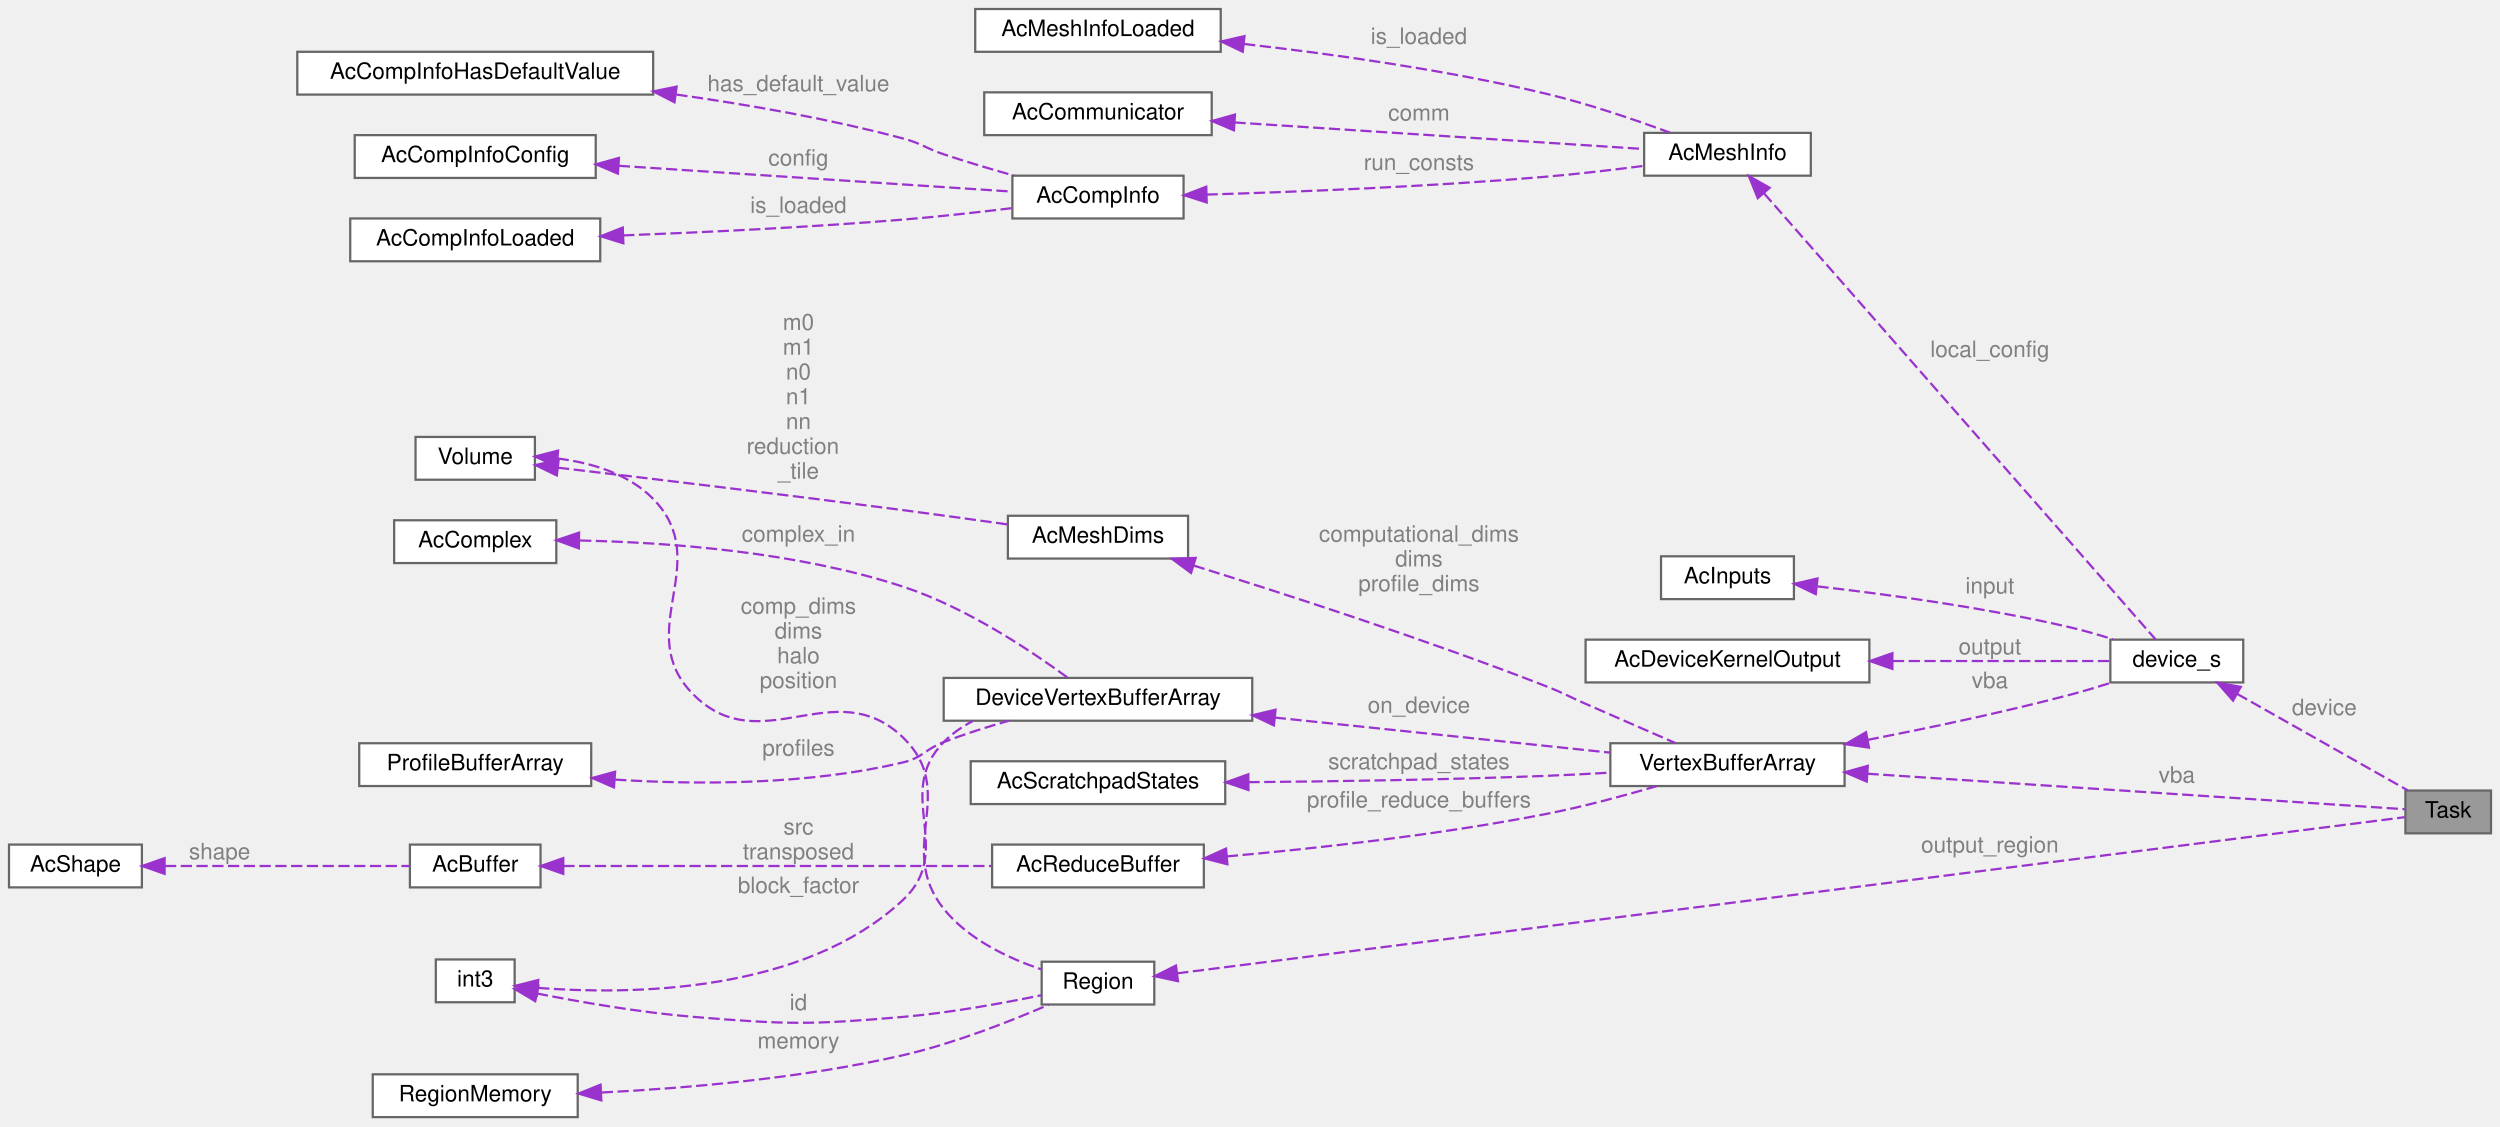
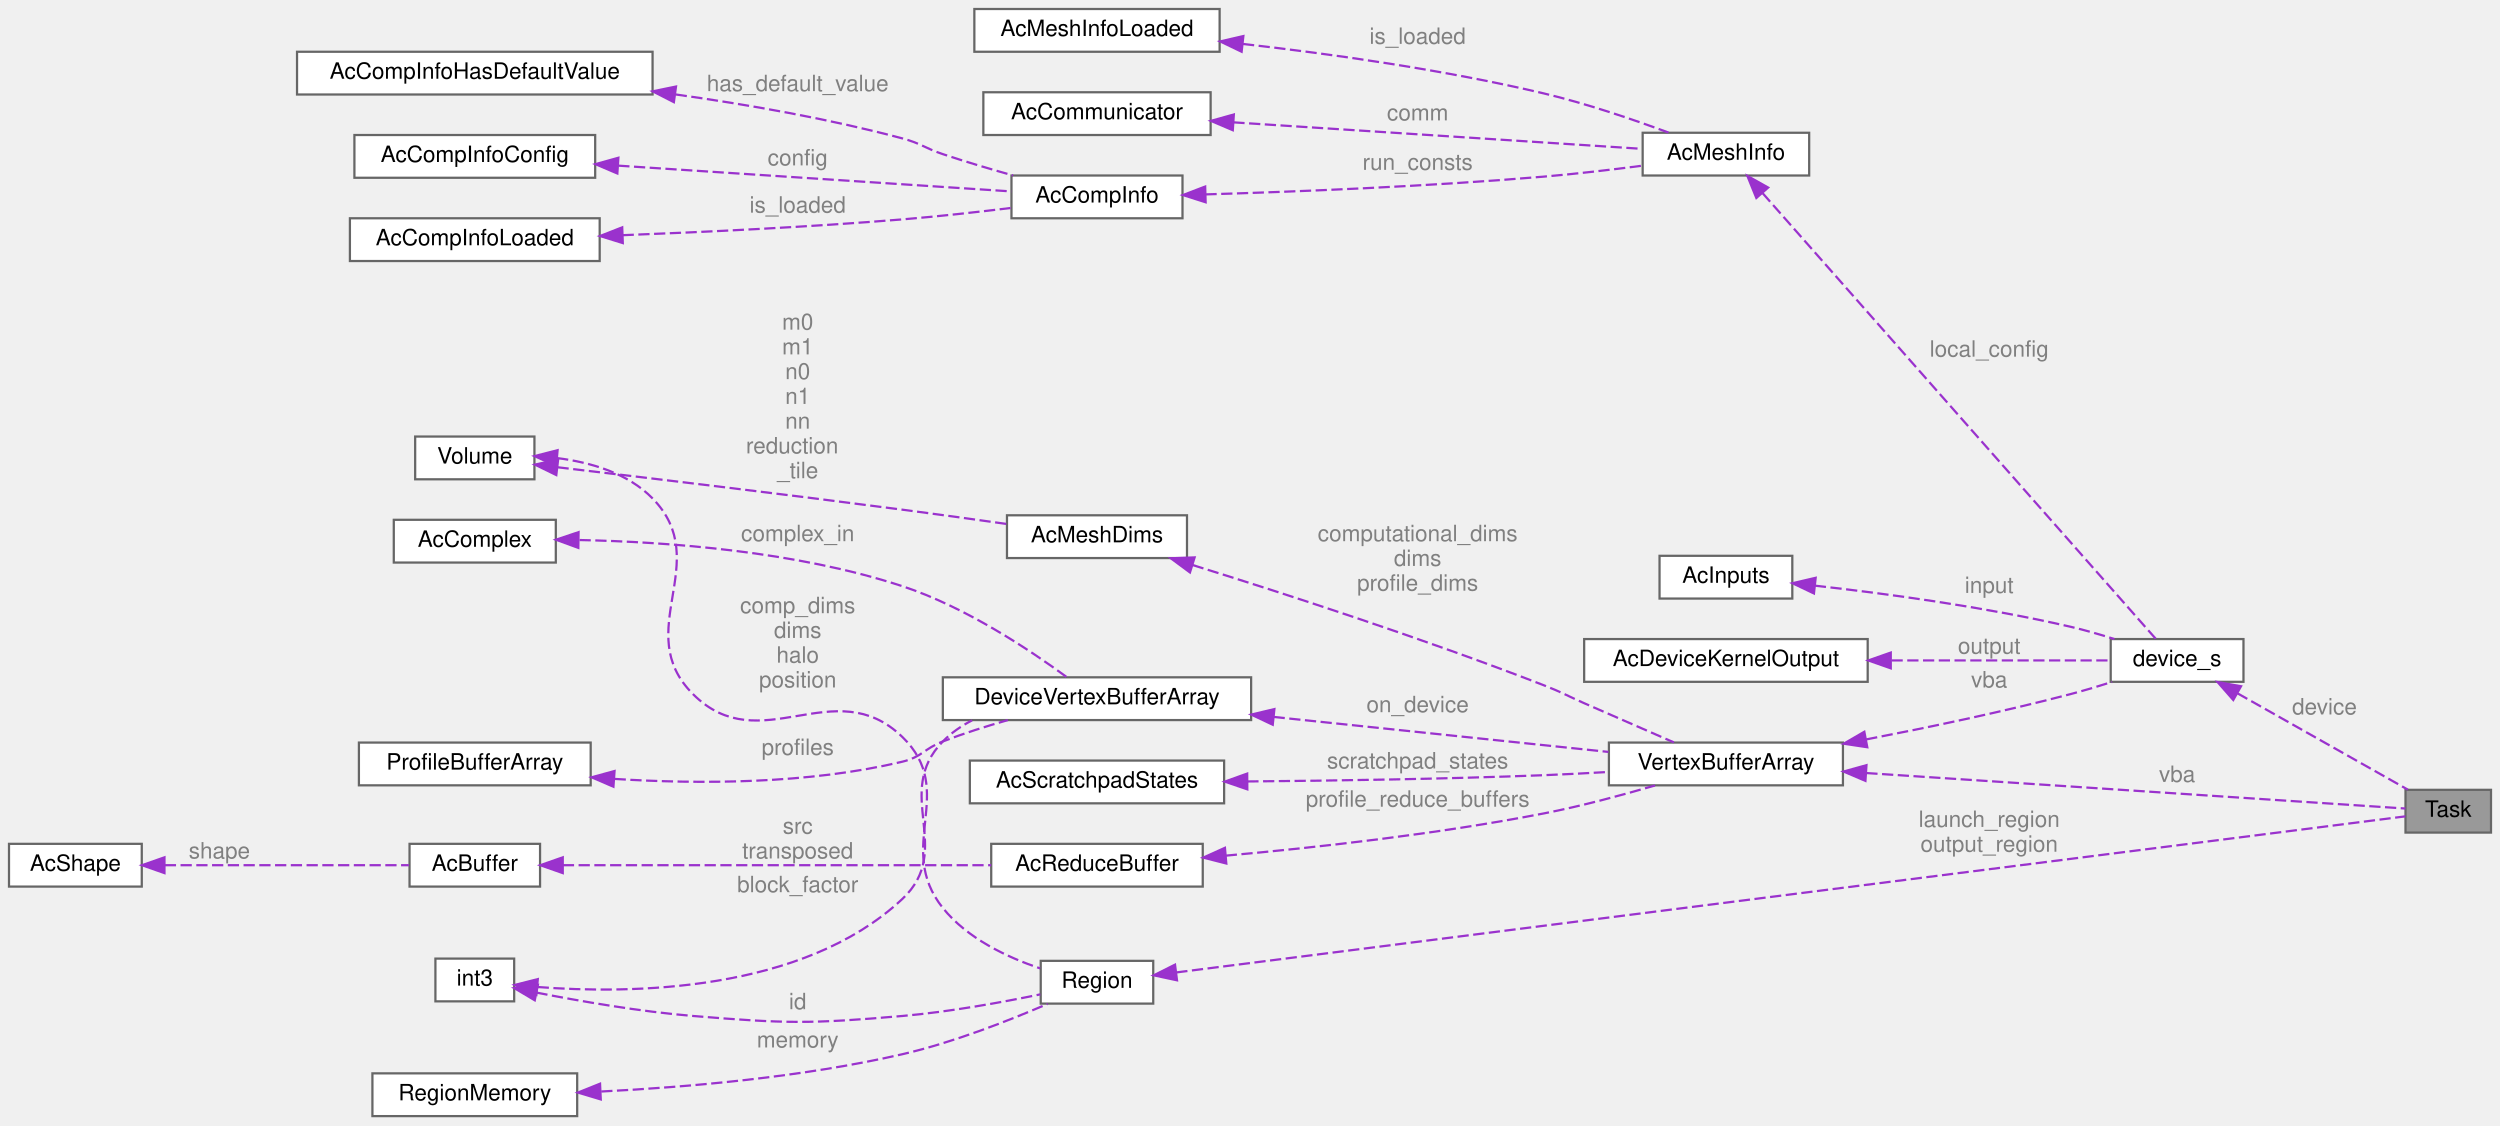
- <svg xmlns="http://www.w3.org/2000/svg" xmlns:xlink="http://www.w3.org/1999/xlink" width="1110pt" height="500pt" viewBox="0.00 0.00 1110.00 500.00">
+ <svg xmlns="http://www.w3.org/2000/svg" xmlns:xlink="http://www.w3.org/1999/xlink" width="1111pt" height="500pt" viewBox="0.00 0.00 1111.00 500.00">
  <g id="graph0" class="graph" transform="scale(1 1) rotate(0) translate(4 496)">
    <g id="Node000001" class="node">
      <g id="a_Node000001">
        <a xlink:title=" ">
-           <polygon fill="#999999" stroke="#666666" points="1102,-145 1064,-145 1064,-126 1102,-126 1102,-145" />
-           <text text-anchor="middle" x="1083" y="-133" font-family="Helvetica,sans-Serif" font-size="10.00">Task</text>
+           <polygon fill="#999999" stroke="#666666" points="1103,-145 1065,-145 1065,-126 1103,-126 1103,-145" />
+           <text text-anchor="middle" x="1084" y="-133" font-family="Helvetica,sans-Serif" font-size="10.00">Task</text>
        </a>
      </g>
    </g>
    <g id="Node000002" class="node">
      <g id="a_Node000002">
        <a xlink:href="structdevice__s.html" target="_top" xlink:title=" ">
-           <polygon fill="white" stroke="#666666" points="992,-212 933,-212 933,-193 992,-193 992,-212" />
-           <text text-anchor="middle" x="962.5" y="-200" font-family="Helvetica,sans-Serif" font-size="10.00">device_s</text>
+           <polygon fill="white" stroke="#666666" points="993,-212 934,-212 934,-193 993,-193 993,-212" />
+           <text text-anchor="middle" x="963.5" y="-200" font-family="Helvetica,sans-Serif" font-size="10.00">device_s</text>
        </a>
      </g>
    </g>
    <g id="edge1_Node000001_Node000002" class="edge">
      <g id="a_edge1_Node000001_Node000002">
        <a xlink:title=" ">
-           <path fill="none" stroke="#9a32cd" stroke-dasharray="5,2" d="M989.35,-187.88C1012.33,-174.89 1045.27,-156.27 1065.05,-145.08" />
-           <polygon fill="#9a32cd" stroke="#9a32cd" points="987.46,-184.93 980.48,-192.9 990.91,-191.03 987.46,-184.93" />
-         </a>
-       </g>
-       <text text-anchor="middle" x="1028" y="-178.5" font-family="Helvetica,sans-Serif" font-size="10.00" fill="grey"> device</text>
+           <path fill="none" stroke="#9a32cd" stroke-dasharray="5,2" d="M990.35,-187.88C1013.33,-174.89 1046.27,-156.27 1066.05,-145.08" />
+           <polygon fill="#9a32cd" stroke="#9a32cd" points="988.46,-184.93 981.48,-192.9 991.91,-191.03 988.46,-184.93" />
+         </a>
+       </g>
+       <text text-anchor="middle" x="1029" y="-178.5" font-family="Helvetica,sans-Serif" font-size="10.00" fill="grey"> device</text>
    </g>
    <g id="Node000003" class="node">
      <g id="a_Node000003">
        <a xlink:href="structAcMeshInfo.html" target="_top" xlink:title=" ">
          <polygon fill="white" stroke="#666666" points="800,-437 726,-437 726,-418 800,-418 800,-437" />
          <text text-anchor="middle" x="763" y="-425" font-family="Helvetica,sans-Serif" font-size="10.00">AcMeshInfo</text>
        </a>
      </g>
    </g>
    <g id="edge2_Node000002_Node000003" class="edge">
      <g id="a_edge2_Node000002_Node000003">
        <a xlink:title=" ">
-           <path fill="none" stroke="#9a32cd" stroke-dasharray="5,2" d="M779.25,-410.12C818.61,-365.28 922.65,-246.76 953.05,-212.13" />
-           <polygon fill="#9a32cd" stroke="#9a32cd" points="776.45,-408.01 772.49,-417.83 781.71,-412.63 776.45,-408.01" />
-         </a>
-       </g>
-       <text text-anchor="middle" x="879.5" y="-337.5" font-family="Helvetica,sans-Serif" font-size="10.00" fill="grey"> local_config</text>
+           <path fill="none" stroke="#9a32cd" stroke-dasharray="5,2" d="M779.33,-410.12C818.89,-365.28 923.45,-246.76 954,-212.13" />
+           <polygon fill="#9a32cd" stroke="#9a32cd" points="776.52,-408.02 772.53,-417.83 781.77,-412.65 776.52,-408.02" />
+         </a>
+       </g>
+       <text text-anchor="middle" x="880" y="-337.5" font-family="Helvetica,sans-Serif" font-size="10.00" fill="grey"> local_config</text>
    </g>
    <g id="Node000004" class="node">
      <g id="a_Node000004">
        <a xlink:href="structAcMeshInfoLoaded.html" target="_top" xlink:title=" ">
          <polygon fill="white" stroke="#666666" points="538,-492 429,-492 429,-473 538,-473 538,-492" />
          <text text-anchor="middle" x="483.5" y="-480" font-family="Helvetica,sans-Serif" font-size="10.00">AcMeshInfoLoaded</text>
        </a>
      </g>
    </g>
    <g id="edge3_Node000003_Node000004" class="edge">
      <g id="a_edge3_Node000003_Node000004">
        <a xlink:title=" ">
          <path fill="none" stroke="#9a32cd" stroke-dasharray="5,2" d="M548.38,-476.47C587.33,-472.05 637.92,-464.97 682,-454.5 700.97,-450 721.82,-442.88 737.48,-437.09" />
          <polygon fill="#9a32cd" stroke="#9a32cd" points="547.78,-473.01 538.23,-477.59 548.55,-479.97 547.78,-473.01" />
        </a>
      </g>
      <text text-anchor="middle" x="626" y="-476.5" font-family="Helvetica,sans-Serif" font-size="10.00" fill="grey"> is_loaded</text>
    </g>
    <g id="Node000005" class="node">
      <g id="a_Node000005">
        <a xlink:href="structAcCommunicator.html" target="_top" xlink:title=" ">
          <polygon fill="white" stroke="#666666" points="534,-455 433,-455 433,-436 534,-436 534,-455" />
          <text text-anchor="middle" x="483.5" y="-443" font-family="Helvetica,sans-Serif" font-size="10.00">AcCommunicator</text>
        </a>
      </g>
    </g>
    <g id="edge4_Node000003_Node000005" class="edge">
      <g id="a_edge4_Node000003_Node000005">
        <a xlink:title=" ">
          <path fill="none" stroke="#9a32cd" stroke-dasharray="5,2" d="M544.1,-441.63C599.26,-438.06 679.49,-432.85 725.64,-429.86" />
          <polygon fill="#9a32cd" stroke="#9a32cd" points="543.86,-438.14 534.11,-442.28 544.32,-445.13 543.86,-438.14" />
        </a>
      </g>
      <text text-anchor="middle" x="626" y="-442.5" font-family="Helvetica,sans-Serif" font-size="10.00" fill="grey"> comm</text>
    </g>
    <g id="Node000006" class="node">
      <g id="a_Node000006">
        <a xlink:href="structAcCompInfo.html" target="_top" xlink:title=" ">
          <polygon fill="white" stroke="#666666" points="521.5,-418 445.5,-418 445.5,-399 521.5,-399 521.5,-418" />
          <text text-anchor="middle" x="483.5" y="-406" font-family="Helvetica,sans-Serif" font-size="10.00">AcCompInfo</text>
        </a>
      </g>
    </g>
    <g id="edge5_Node000003_Node000006" class="edge">
      <g id="a_edge5_Node000003_Node000006">
        <a xlink:title=" ">
          <path fill="none" stroke="#9a32cd" stroke-dasharray="5,2" d="M531.7,-409.61C571.75,-410.79 630.72,-413.13 682,-417.5 696.36,-418.72 712.12,-420.58 725.82,-422.36" />
          <polygon fill="#9a32cd" stroke="#9a32cd" points="531.78,-406.11 521.69,-409.32 531.58,-413.1 531.78,-406.11" />
        </a>
      </g>
      <text text-anchor="middle" x="626" y="-420.5" font-family="Helvetica,sans-Serif" font-size="10.00" fill="grey"> run_consts</text>
    </g>
    <g id="Node000007" class="node">
      <g id="a_Node000007">
        <a xlink:href="structAcCompInfoConfig.html" target="_top" xlink:title=" ">
          <polygon fill="white" stroke="#666666" points="260.5,-436 153.5,-436 153.5,-417 260.5,-417 260.5,-436" />
          <text text-anchor="middle" x="207" y="-424" font-family="Helvetica,sans-Serif" font-size="10.00">AcCompInfoConfig</text>
        </a>
      </g>
    </g>
    <g id="edge6_Node000006_Node000007" class="edge">
      <g id="a_edge6_Node000006_Node000007">
        <a xlink:title=" ">
          <path fill="none" stroke="#9a32cd" stroke-dasharray="5,2" d="M270.75,-422.39C324.7,-418.85 400.7,-413.86 445.46,-410.93" />
          <polygon fill="#9a32cd" stroke="#9a32cd" points="270.35,-418.9 260.6,-423.05 270.81,-425.89 270.35,-418.9" />
        </a>
      </g>
      <text text-anchor="middle" x="350.5" y="-422.5" font-family="Helvetica,sans-Serif" font-size="10.00" fill="grey"> config</text>
    </g>
    <g id="Node000008" class="node">
      <g id="a_Node000008">
        <a xlink:href="structAcCompInfoLoaded.html" target="_top" xlink:title=" ">
          <polygon fill="white" stroke="#666666" points="262.5,-399 151.5,-399 151.5,-380 262.5,-380 262.5,-399" />
          <text text-anchor="middle" x="207" y="-387" font-family="Helvetica,sans-Serif" font-size="10.00">AcCompInfoLoaded</text>
        </a>
      </g>
    </g>
    <g id="edge7_Node000006_Node000008" class="edge">
      <g id="a_edge7_Node000006_Node000008">
        <a xlink:title=" ">
          <path fill="none" stroke="#9a32cd" stroke-dasharray="5,2" d="M272.68,-391.48C309.22,-392.87 355.7,-395.11 397,-398.5 412.79,-399.8 430.16,-401.74 445.1,-403.56" />
          <polygon fill="#9a32cd" stroke="#9a32cd" points="272.77,-387.98 262.65,-391.11 272.51,-394.97 272.77,-387.98" />
        </a>
      </g>
      <text text-anchor="middle" x="350.5" y="-401.5" font-family="Helvetica,sans-Serif" font-size="10.00" fill="grey"> is_loaded</text>
    </g>
    <g id="Node000009" class="node">
      <g id="a_Node000009">
        <a xlink:href="structAcCompInfoHasDefaultValue.html" target="_top" xlink:title=" ">
          <polygon fill="white" stroke="#666666" points="286,-473 128,-473 128,-454 286,-454 286,-473" />
          <text text-anchor="middle" x="207" y="-461" font-family="Helvetica,sans-Serif" font-size="10.00">AcCompInfoHasDefaultValue</text>
        </a>
      </g>
    </g>
    <g id="edge8_Node000006_Node000009" class="edge">
      <g id="a_edge8_Node000006_Node000009">
        <a xlink:title=" ">
          <path fill="none" stroke="#9a32cd" stroke-dasharray="5,2" d="M296.28,-454.02C328.32,-449.52 364.59,-443.18 397,-434.5 405.29,-432.28 406.86,-430.22 415,-427.5 425.05,-424.14 436.06,-420.87 446.22,-418.02" />
          <polygon fill="#9a32cd" stroke="#9a32cd" points="295.47,-450.6 286.03,-455.42 296.42,-457.54 295.47,-450.6" />
        </a>
      </g>
      <text text-anchor="middle" x="350.5" y="-455.5" font-family="Helvetica,sans-Serif" font-size="10.00" fill="grey"> has_default_value</text>
    </g>
    <g id="Node000010" class="node">
      <g id="a_Node000010">
        <a xlink:href="structAcInputs.html" target="_top" xlink:title=" ">
          <polygon fill="white" stroke="#666666" points="792.5,-249 733.5,-249 733.5,-230 792.5,-230 792.5,-249" />
          <text text-anchor="middle" x="763" y="-237" font-family="Helvetica,sans-Serif" font-size="10.00">AcInputs</text>
        </a>
      </g>
    </g>
    <g id="edge9_Node000002_Node000010" class="edge">
      <g id="a_edge9_Node000002_Node000010">
        <a xlink:title=" ">
-           <path fill="none" stroke="#9a32cd" stroke-dasharray="5,2" d="M802.93,-235.64C833.62,-232.16 877.38,-226.24 915,-217.5 921.28,-216.04 927.93,-214.13 934.17,-212.15" />
-           <polygon fill="#9a32cd" stroke="#9a32cd" points="802.21,-232.2 792.65,-236.77 802.97,-239.16 802.21,-232.2" />
-         </a>
-       </g>
-       <text text-anchor="middle" x="879.5" y="-232.5" font-family="Helvetica,sans-Serif" font-size="10.00" fill="grey"> input</text>
+           <path fill="none" stroke="#9a32cd" stroke-dasharray="5,2" d="M802.5,-235.74C833.43,-232.29 877.84,-226.35 916,-217.5 922.45,-216.01 929.28,-214.03 935.67,-212" />
+           <polygon fill="#9a32cd" stroke="#9a32cd" points="802.12,-232.26 792.56,-236.82 802.88,-239.22 802.12,-232.26" />
+         </a>
+       </g>
+       <text text-anchor="middle" x="880" y="-232.5" font-family="Helvetica,sans-Serif" font-size="10.00" fill="grey"> input</text>
    </g>
    <g id="Node000011" class="node">
      <g id="a_Node000011">
        <a xlink:href="structVertexBufferArray.html" target="_top" xlink:title=" ">
          <polygon fill="white" stroke="#666666" points="815,-166 711,-166 711,-147 815,-147 815,-166" />
          <text text-anchor="middle" x="763" y="-154" font-family="Helvetica,sans-Serif" font-size="10.00">VertexBufferArray</text>
        </a>
      </g>
    </g>
    <g id="edge22_Node000001_Node000011" class="edge">
      <g id="a_edge22_Node000001_Node000011">
        <a xlink:title=" ">
-           <path fill="none" stroke="#9a32cd" stroke-dasharray="5,2" d="M825.17,-152.46C898.83,-147.6 1018.31,-139.71 1063.71,-136.71" />
-           <polygon fill="#9a32cd" stroke="#9a32cd" points="824.84,-148.97 815.09,-153.13 825.3,-155.96 824.84,-148.97" />
-         </a>
-       </g>
-       <text text-anchor="middle" x="962.5" y="-148.5" font-family="Helvetica,sans-Serif" font-size="10.00" fill="grey"> vba</text>
+           <path fill="none" stroke="#9a32cd" stroke-dasharray="5,2" d="M825.39,-152.46C899.47,-147.58 1019.73,-139.67 1065,-136.69" />
+           <polygon fill="#9a32cd" stroke="#9a32cd" points="825,-148.98 815.25,-153.13 825.46,-155.96 825,-148.98" />
+         </a>
+       </g>
+       <text text-anchor="middle" x="963.5" y="-148.5" font-family="Helvetica,sans-Serif" font-size="10.00" fill="grey"> vba</text>
    </g>
    <g id="edge10_Node000002_Node000011" class="edge">
      <g id="a_edge10_Node000002_Node000011">
        <a xlink:title=" ">
-           <path fill="none" stroke="#9a32cd" stroke-dasharray="5,2" d="M825.25,-167.49C852.84,-172.85 885.73,-179.8 915,-187.5 921.07,-189.1 927.52,-191.02 933.61,-192.96" />
-           <polygon fill="#9a32cd" stroke="#9a32cd" points="825.83,-164.04 815.35,-165.59 824.51,-170.91 825.83,-164.04" />
-         </a>
-       </g>
-       <text text-anchor="middle" x="879.5" y="-190.5" font-family="Helvetica,sans-Serif" font-size="10.00" fill="grey"> vba</text>
+           <path fill="none" stroke="#9a32cd" stroke-dasharray="5,2" d="M825.33,-167.4C853.17,-172.76 886.42,-179.74 916,-187.5 922.07,-189.09 928.52,-191.02 934.62,-192.95" />
+           <polygon fill="#9a32cd" stroke="#9a32cd" points="825.82,-163.93 815.34,-165.5 824.51,-170.81 825.82,-163.93" />
+         </a>
+       </g>
+       <text text-anchor="middle" x="880" y="-190.5" font-family="Helvetica,sans-Serif" font-size="10.00" fill="grey"> vba</text>
    </g>
    <g id="Node000012" class="node">
      <g id="a_Node000012">
        <a xlink:href="structAcMeshDims.html" target="_top" xlink:title=" ">
          <polygon fill="white" stroke="#666666" points="523.5,-267 443.5,-267 443.5,-248 523.5,-248 523.5,-267" />
          <text text-anchor="middle" x="483.5" y="-255" font-family="Helvetica,sans-Serif" font-size="10.00">AcMeshDims</text>
        </a>
      </g>
    </g>
    <g id="edge11_Node000011_Node000012" class="edge">
      <g id="a_edge11_Node000011_Node000012">
        <a xlink:title=" ">
          <path fill="none" stroke="#9a32cd" stroke-dasharray="5,2" d="M526.03,-244.89C566.29,-232.38 628.87,-212.13 682,-191.5 690.16,-188.33 691.99,-187.03 700,-183.5 713.22,-177.68 728.05,-171.22 739.89,-166.08" />
          <polygon fill="#9a32cd" stroke="#9a32cd" points="524.82,-241.6 516.3,-247.9 526.89,-248.29 524.82,-241.6" />
        </a>
      </g>
      <text text-anchor="middle" x="626" y="-255.5" font-family="Helvetica,sans-Serif" font-size="10.00" fill="grey"> computational_dims</text>
      <text text-anchor="middle" x="626" y="-244.5" font-family="Helvetica,sans-Serif" font-size="10.00" fill="grey">dims</text>
      <text text-anchor="middle" x="626" y="-233.5" font-family="Helvetica,sans-Serif" font-size="10.00" fill="grey">profile_dims</text>
    </g>
    <g id="Node000013" class="node">
      <g id="a_Node000013">
        <a xlink:href="structVolume.html" target="_top" xlink:title=" ">
          <polygon fill="white" stroke="#666666" points="233.5,-302 180.5,-302 180.5,-283 233.5,-283 233.5,-302" />
          <text text-anchor="middle" x="207" y="-290" font-family="Helvetica,sans-Serif" font-size="10.00">Volume</text>
        </a>
      </g>
    </g>
    <g id="edge12_Node000012_Node000013" class="edge">
      <g id="a_edge12_Node000012_Node000013">
        <a xlink:title=" ">
          <path fill="none" stroke="#9a32cd" stroke-dasharray="5,2" d="M243.76,-288.35C281.79,-283.88 343.67,-276.49 397,-269.5 412.16,-267.51 428.81,-265.21 443.36,-263.15" />
          <polygon fill="#9a32cd" stroke="#9a32cd" points="243.22,-284.89 233.7,-289.52 244.04,-291.84 243.22,-284.89" />
        </a>
      </g>
      <text text-anchor="middle" x="350.5" y="-349.5" font-family="Helvetica,sans-Serif" font-size="10.00" fill="grey"> m0</text>
      <text text-anchor="middle" x="350.5" y="-338.5" font-family="Helvetica,sans-Serif" font-size="10.00" fill="grey">m1</text>
      <text text-anchor="middle" x="350.5" y="-327.5" font-family="Helvetica,sans-Serif" font-size="10.00" fill="grey">n0</text>
      <text text-anchor="middle" x="350.5" y="-316.5" font-family="Helvetica,sans-Serif" font-size="10.00" fill="grey">n1</text>
      <text text-anchor="middle" x="350.5" y="-305.5" font-family="Helvetica,sans-Serif" font-size="10.00" fill="grey">nn</text>
      <text text-anchor="start" x="327.5" y="-294.5" font-family="Helvetica,sans-Serif" font-size="10.00" fill="grey">reduction</text>
      <text text-anchor="middle" x="350.5" y="-283.5" font-family="Helvetica,sans-Serif" font-size="10.00" fill="grey">_tile</text>
    </g>
    <g id="Node000023" class="node">
      <g id="a_Node000023">
        <a xlink:href="structRegion.html" target="_top" xlink:title=" ">
          <polygon fill="white" stroke="#666666" points="508.5,-69 458.5,-69 458.5,-50 508.5,-50 508.5,-69" />
          <text text-anchor="middle" x="483.5" y="-57" font-family="Helvetica,sans-Serif" font-size="10.00">Region</text>
        </a>
      </g>
    </g>
    <g id="edge24_Node000023_Node000013" class="edge">
      <g id="a_edge24_Node000023_Node000013">
        <a xlink:title=" ">
          <path fill="none" stroke="#9a32cd" stroke-dasharray="5,2" d="M243.57,-292.43C258.56,-290.55 275.03,-285.72 286,-274.5 313.6,-246.26 276.04,-215.39 304,-187.5 333.87,-157.71 366.71,-197.86 397,-168.5 421.92,-144.34 393.33,-119.61 415,-92.5 425.83,-78.95 443.63,-70.57 458.23,-65.65" />
          <polygon fill="#9a32cd" stroke="#9a32cd" points="243.18,-288.96 233.52,-293.31 243.79,-295.93 243.18,-288.96" />
        </a>
      </g>
      <text text-anchor="middle" x="350.5" y="-223.5" font-family="Helvetica,sans-Serif" font-size="10.00" fill="grey"> comp_dims</text>
      <text text-anchor="middle" x="350.5" y="-212.5" font-family="Helvetica,sans-Serif" font-size="10.00" fill="grey">dims</text>
      <text text-anchor="middle" x="350.5" y="-201.5" font-family="Helvetica,sans-Serif" font-size="10.00" fill="grey">halo</text>
      <text text-anchor="middle" x="350.5" y="-190.5" font-family="Helvetica,sans-Serif" font-size="10.00" fill="grey">position</text>
    </g>
    <g id="Node000014" class="node">
      <g id="a_Node000014">
        <a xlink:href="structDeviceVertexBufferArray.html" target="_top" xlink:title=" ">
          <polygon fill="white" stroke="#666666" points="552,-195 415,-195 415,-176 552,-176 552,-195" />
          <text text-anchor="middle" x="483.5" y="-183" font-family="Helvetica,sans-Serif" font-size="10.00">DeviceVertexBufferArray</text>
        </a>
      </g>
    </g>
    <g id="edge13_Node000011_Node000014" class="edge">
      <g id="a_edge13_Node000011_Node000014">
        <a xlink:title=" ">
          <path fill="none" stroke="#9a32cd" stroke-dasharray="5,2" d="M561.98,-177.4C609.52,-172.43 669.07,-166.21 710.78,-161.85" />
          <polygon fill="#9a32cd" stroke="#9a32cd" points="561.61,-173.92 552.03,-178.44 562.34,-180.88 561.61,-173.92" />
        </a>
      </g>
      <text text-anchor="middle" x="626" y="-179.5" font-family="Helvetica,sans-Serif" font-size="10.00" fill="grey"> on_device</text>
    </g>
    <g id="Node000015" class="node">
      <g id="a_Node000015">
        <a xlink:href="structAcComplex.html" target="_top" xlink:title=" ">
          <polygon fill="white" stroke="#666666" points="243,-265 171,-265 171,-246 243,-246 243,-265" />
          <text text-anchor="middle" x="207" y="-253" font-family="Helvetica,sans-Serif" font-size="10.00">AcComplex</text>
        </a>
      </g>
    </g>
    <g id="edge14_Node000014_Node000015" class="edge">
      <g id="a_edge14_Node000014_Node000015">
        <a xlink:title=" ">
          <path fill="none" stroke="#9a32cd" stroke-dasharray="5,2" d="M253.55,-256.01C292.55,-255.2 349.72,-251.03 397,-235.5 425.1,-226.27 454.04,-206.87 470,-195.14" />
          <polygon fill="#9a32cd" stroke="#9a32cd" points="253.01,-252.52 243.06,-256.15 253.11,-259.52 253.01,-252.52" />
        </a>
      </g>
      <text text-anchor="middle" x="350.5" y="-255.5" font-family="Helvetica,sans-Serif" font-size="10.00" fill="grey"> complex_in</text>
    </g>
    <g id="Node000016" class="node">
      <g id="a_Node000016">
        <a xlink:href="structProfileBufferArray.html" target="_top" xlink:title=" ">
          <polygon fill="white" stroke="#666666" points="258.5,-166 155.5,-166 155.5,-147 258.5,-147 258.5,-166" />
          <text text-anchor="middle" x="207" y="-154" font-family="Helvetica,sans-Serif" font-size="10.00">ProfileBufferArray</text>
        </a>
      </g>
    </g>
    <g id="edge15_Node000014_Node000016" class="edge">
      <g id="a_edge15_Node000014_Node000016">
        <a xlink:title=" ">
          <path fill="none" stroke="#9a32cd" stroke-dasharray="5,2" d="M269.13,-149.85C306.56,-147.49 355.14,-147.5 397,-157.5 405.7,-159.58 406.66,-163.27 415,-166.5 424.2,-170.06 434.33,-173.27 443.89,-175.99" />
          <polygon fill="#9a32cd" stroke="#9a32cd" points="268.61,-146.38 258.89,-150.57 269.11,-153.36 268.61,-146.38" />
        </a>
      </g>
      <text text-anchor="middle" x="350.5" y="-160.5" font-family="Helvetica,sans-Serif" font-size="10.00" fill="grey"> profiles</text>
    </g>
    <g id="Node000017" class="node">
      <g id="a_Node000017">
        <a xlink:href="structint3.html" target="_top" xlink:title=" ">
          <polygon fill="white" stroke="#666666" points="224.5,-70 189.5,-70 189.5,-51 224.5,-51 224.5,-70" />
          <text text-anchor="middle" x="207" y="-58" font-family="Helvetica,sans-Serif" font-size="10.00">int3</text>
        </a>
      </g>
    </g>
    <g id="edge16_Node000014_Node000017" class="edge">
      <g id="a_edge16_Node000014_Node000017">
        <a xlink:title=" ">
          <path fill="none" stroke="#9a32cd" stroke-dasharray="5,2" d="M234.94,-57.37C275.6,-54.25 352.6,-54.83 397,-96.5 420.42,-118.48 392.54,-143.53 415,-166.5 418.74,-170.33 423.2,-173.41 428,-175.87" />
          <polygon fill="#9a32cd" stroke="#9a32cd" points="234.37,-53.91 224.73,-58.29 235,-60.88 234.37,-53.91" />
        </a>
      </g>
      <text text-anchor="middle" x="350.5" y="-99.5" font-family="Helvetica,sans-Serif" font-size="10.00" fill="grey"> block_factor</text>
    </g>
    <g id="edge25_Node000023_Node000017" class="edge">
      <g id="a_edge25_Node000023_Node000017">
        <a xlink:title=" ">
          <path fill="none" stroke="#9a32cd" stroke-dasharray="5,2" d="M234.38,-54.9C253.58,-51.11 280.27,-46.46 304,-44.5 345.19,-41.09 355.82,-40.92 397,-44.5 417.87,-46.32 441.28,-50.58 458.32,-54.1" />
          <polygon fill="#9a32cd" stroke="#9a32cd" points="233.65,-51.47 224.54,-56.89 235.04,-58.33 233.65,-51.47" />
        </a>
      </g>
      <text text-anchor="middle" x="350.5" y="-47.5" font-family="Helvetica,sans-Serif" font-size="10.00" fill="grey"> id</text>
    </g>
    <g id="Node000018" class="node">
      <g id="a_Node000018">
        <a xlink:href="structAcScratchpadStates.html" target="_top" xlink:title=" ">
          <polygon fill="white" stroke="#666666" points="540,-158 427,-158 427,-139 540,-139 540,-158" />
          <text text-anchor="middle" x="483.5" y="-146" font-family="Helvetica,sans-Serif" font-size="10.00">AcScratchpadStates</text>
        </a>
      </g>
    </g>
    <g id="edge17_Node000011_Node000018" class="edge">
      <g id="a_edge17_Node000011_Node000018">
        <a xlink:title=" ">
          <path fill="none" stroke="#9a32cd" stroke-dasharray="5,2" d="M550.3,-148.72C588.72,-149.05 638.12,-149.8 682,-151.5 691.32,-151.86 701.24,-152.38 710.81,-152.94" />
          <polygon fill="#9a32cd" stroke="#9a32cd" points="550.31,-145.22 540.28,-148.65 550.25,-152.22 550.31,-145.22" />
        </a>
      </g>
      <text text-anchor="middle" x="626" y="-154.5" font-family="Helvetica,sans-Serif" font-size="10.00" fill="grey"> scratchpad_states</text>
    </g>
    <g id="Node000019" class="node">
      <g id="a_Node000019">
        <a xlink:href="structAcReduceBuffer.html" target="_top" xlink:title=" ">
          <polygon fill="white" stroke="#666666" points="530.5,-121 436.5,-121 436.5,-102 530.5,-102 530.5,-121" />
          <text text-anchor="middle" x="483.5" y="-109" font-family="Helvetica,sans-Serif" font-size="10.00">AcReduceBuffer</text>
        </a>
      </g>
    </g>
    <g id="edge18_Node000011_Node000019" class="edge">
      <g id="a_edge18_Node000011_Node000019">
        <a xlink:title=" ">
          <path fill="none" stroke="#9a32cd" stroke-dasharray="5,2" d="M540.72,-115.75C580.43,-119.31 634.78,-125.31 682,-134.5 698.54,-137.72 716.67,-142.59 731.49,-146.93" />
          <polygon fill="#9a32cd" stroke="#9a32cd" points="540.97,-112.26 530.7,-114.88 540.36,-119.23 540.97,-112.26" />
        </a>
      </g>
      <text text-anchor="middle" x="626" y="-137.5" font-family="Helvetica,sans-Serif" font-size="10.00" fill="grey"> profile_reduce_buffers</text>
    </g>
    <g id="Node000020" class="node">
      <g id="a_Node000020">
        <a xlink:href="structAcBuffer.html" target="_top" xlink:title=" ">
          <polygon fill="white" stroke="#666666" points="236,-121 178,-121 178,-102 236,-102 236,-121" />
          <text text-anchor="middle" x="207" y="-109" font-family="Helvetica,sans-Serif" font-size="10.00">AcBuffer</text>
        </a>
      </g>
    </g>
    <g id="edge19_Node000019_Node000020" class="edge">
      <g id="a_edge19_Node000019_Node000020">
        <a xlink:title=" ">
          <path fill="none" stroke="#9a32cd" stroke-dasharray="5,2" d="M246.12,-111.5C295.93,-111.5 383.08,-111.5 436.5,-111.5" />
          <polygon fill="#9a32cd" stroke="#9a32cd" points="246.09,-108 236.09,-111.5 246.09,-115 246.09,-108" />
        </a>
      </g>
      <text text-anchor="middle" x="350.5" y="-125.5" font-family="Helvetica,sans-Serif" font-size="10.00" fill="grey"> src</text>
      <text text-anchor="middle" x="350.5" y="-114.5" font-family="Helvetica,sans-Serif" font-size="10.00" fill="grey">transposed</text>
    </g>
    <g id="Node000021" class="node">
      <g id="a_Node000021">
        <a xlink:href="structAcShape.html" target="_top" xlink:title=" ">
          <polygon fill="white" stroke="#666666" points="59,-121 0,-121 0,-102 59,-102 59,-121" />
          <text text-anchor="middle" x="29.5" y="-109" font-family="Helvetica,sans-Serif" font-size="10.00">AcShape</text>
        </a>
      </g>
    </g>
    <g id="edge20_Node000020_Node000021" class="edge">
      <g id="a_edge20_Node000020_Node000021">
        <a xlink:title=" ">
          <path fill="none" stroke="#9a32cd" stroke-dasharray="5,2" d="M69.23,-111.5C102.03,-111.5 148.29,-111.5 177.72,-111.5" />
          <polygon fill="#9a32cd" stroke="#9a32cd" points="69.09,-108 59.09,-111.5 69.09,-115 69.09,-108" />
        </a>
      </g>
      <text text-anchor="middle" x="93.5" y="-114.5" font-family="Helvetica,sans-Serif" font-size="10.00" fill="grey"> shape</text>
    </g>
    <g id="Node000022" class="node">
      <g id="a_Node000022">
        <a xlink:href="structAcDeviceKernelOutput.html" target="_top" xlink:title=" ">
          <polygon fill="white" stroke="#666666" points="826,-212 700,-212 700,-193 826,-193 826,-212" />
          <text text-anchor="middle" x="763" y="-200" font-family="Helvetica,sans-Serif" font-size="10.00">AcDeviceKernelOutput</text>
        </a>
      </g>
    </g>
    <g id="edge21_Node000002_Node000022" class="edge">
      <g id="a_edge21_Node000002_Node000022">
        <a xlink:title=" ">
-           <path fill="none" stroke="#9a32cd" stroke-dasharray="5,2" d="M836.45,-202.5C869.91,-202.5 907.71,-202.5 932.91,-202.5" />
-           <polygon fill="#9a32cd" stroke="#9a32cd" points="836.22,-199 826.22,-202.5 836.22,-206 836.22,-199" />
-         </a>
-       </g>
-       <text text-anchor="middle" x="879.5" y="-205.5" font-family="Helvetica,sans-Serif" font-size="10.00" fill="grey"> output</text>
+           <path fill="none" stroke="#9a32cd" stroke-dasharray="5,2" d="M836.58,-202.5C870.35,-202.5 908.57,-202.5 933.95,-202.5" />
+           <polygon fill="#9a32cd" stroke="#9a32cd" points="836.26,-199 826.26,-202.5 836.26,-206 836.26,-199" />
+         </a>
+       </g>
+       <text text-anchor="middle" x="880" y="-205.5" font-family="Helvetica,sans-Serif" font-size="10.00" fill="grey"> output</text>
    </g>
    <g id="edge23_Node000001_Node000023" class="edge">
      <g id="a_edge23_Node000001_Node000023">
        <a xlink:title=" ">
-           <path fill="none" stroke="#9a32cd" stroke-dasharray="5,2" d="M518.67,-63.85C629.97,-78 979.7,-122.49 1063.72,-133.17" />
-           <polygon fill="#9a32cd" stroke="#9a32cd" points="519.02,-60.36 508.66,-62.57 518.14,-67.31 519.02,-60.36" />
-         </a>
-       </g>
-       <text text-anchor="middle" x="879.5" y="-117.5" font-family="Helvetica,sans-Serif" font-size="10.00" fill="grey"> output_region</text>
+           <path fill="none" stroke="#9a32cd" stroke-dasharray="5,2" d="M518.74,-63.85C630.36,-78.02 981.33,-122.59 1064.97,-133.21" />
+           <polygon fill="#9a32cd" stroke="#9a32cd" points="519.06,-60.36 508.7,-62.57 518.18,-67.31 519.06,-60.36" />
+         </a>
+       </g>
+       <text text-anchor="middle" x="880" y="-128.5" font-family="Helvetica,sans-Serif" font-size="10.00" fill="grey"> launch_region</text>
+       <text text-anchor="middle" x="880" y="-117.5" font-family="Helvetica,sans-Serif" font-size="10.00" fill="grey">output_region</text>
    </g>
    <g id="Node000024" class="node">
      <g id="a_Node000024">
        <a xlink:href="structRegionMemory.html" target="_top" xlink:title=" ">
          <polygon fill="white" stroke="#666666" points="252.5,-19 161.5,-19 161.5,0 252.5,0 252.5,-19" />
          <text text-anchor="middle" x="207" y="-7" font-family="Helvetica,sans-Serif" font-size="10.00">RegionMemory</text>
        </a>
      </g>
    </g>
    <g id="edge26_Node000023_Node000024" class="edge">
      <g id="a_edge26_Node000023_Node000024">
        <a xlink:title=" ">
          <path fill="none" stroke="#9a32cd" stroke-dasharray="5,2" d="M263.18,-10.93C301.2,-12.85 352.67,-17.28 397,-27.5 419.7,-32.73 444.52,-42.51 461.55,-49.88" />
          <polygon fill="#9a32cd" stroke="#9a32cd" points="262.98,-7.42 252.83,-10.46 262.66,-14.41 262.98,-7.42" />
        </a>
      </g>
      <text text-anchor="middle" x="350.5" y="-30.5" font-family="Helvetica,sans-Serif" font-size="10.00" fill="grey"> memory</text>
    </g>
  </g>
</svg>
